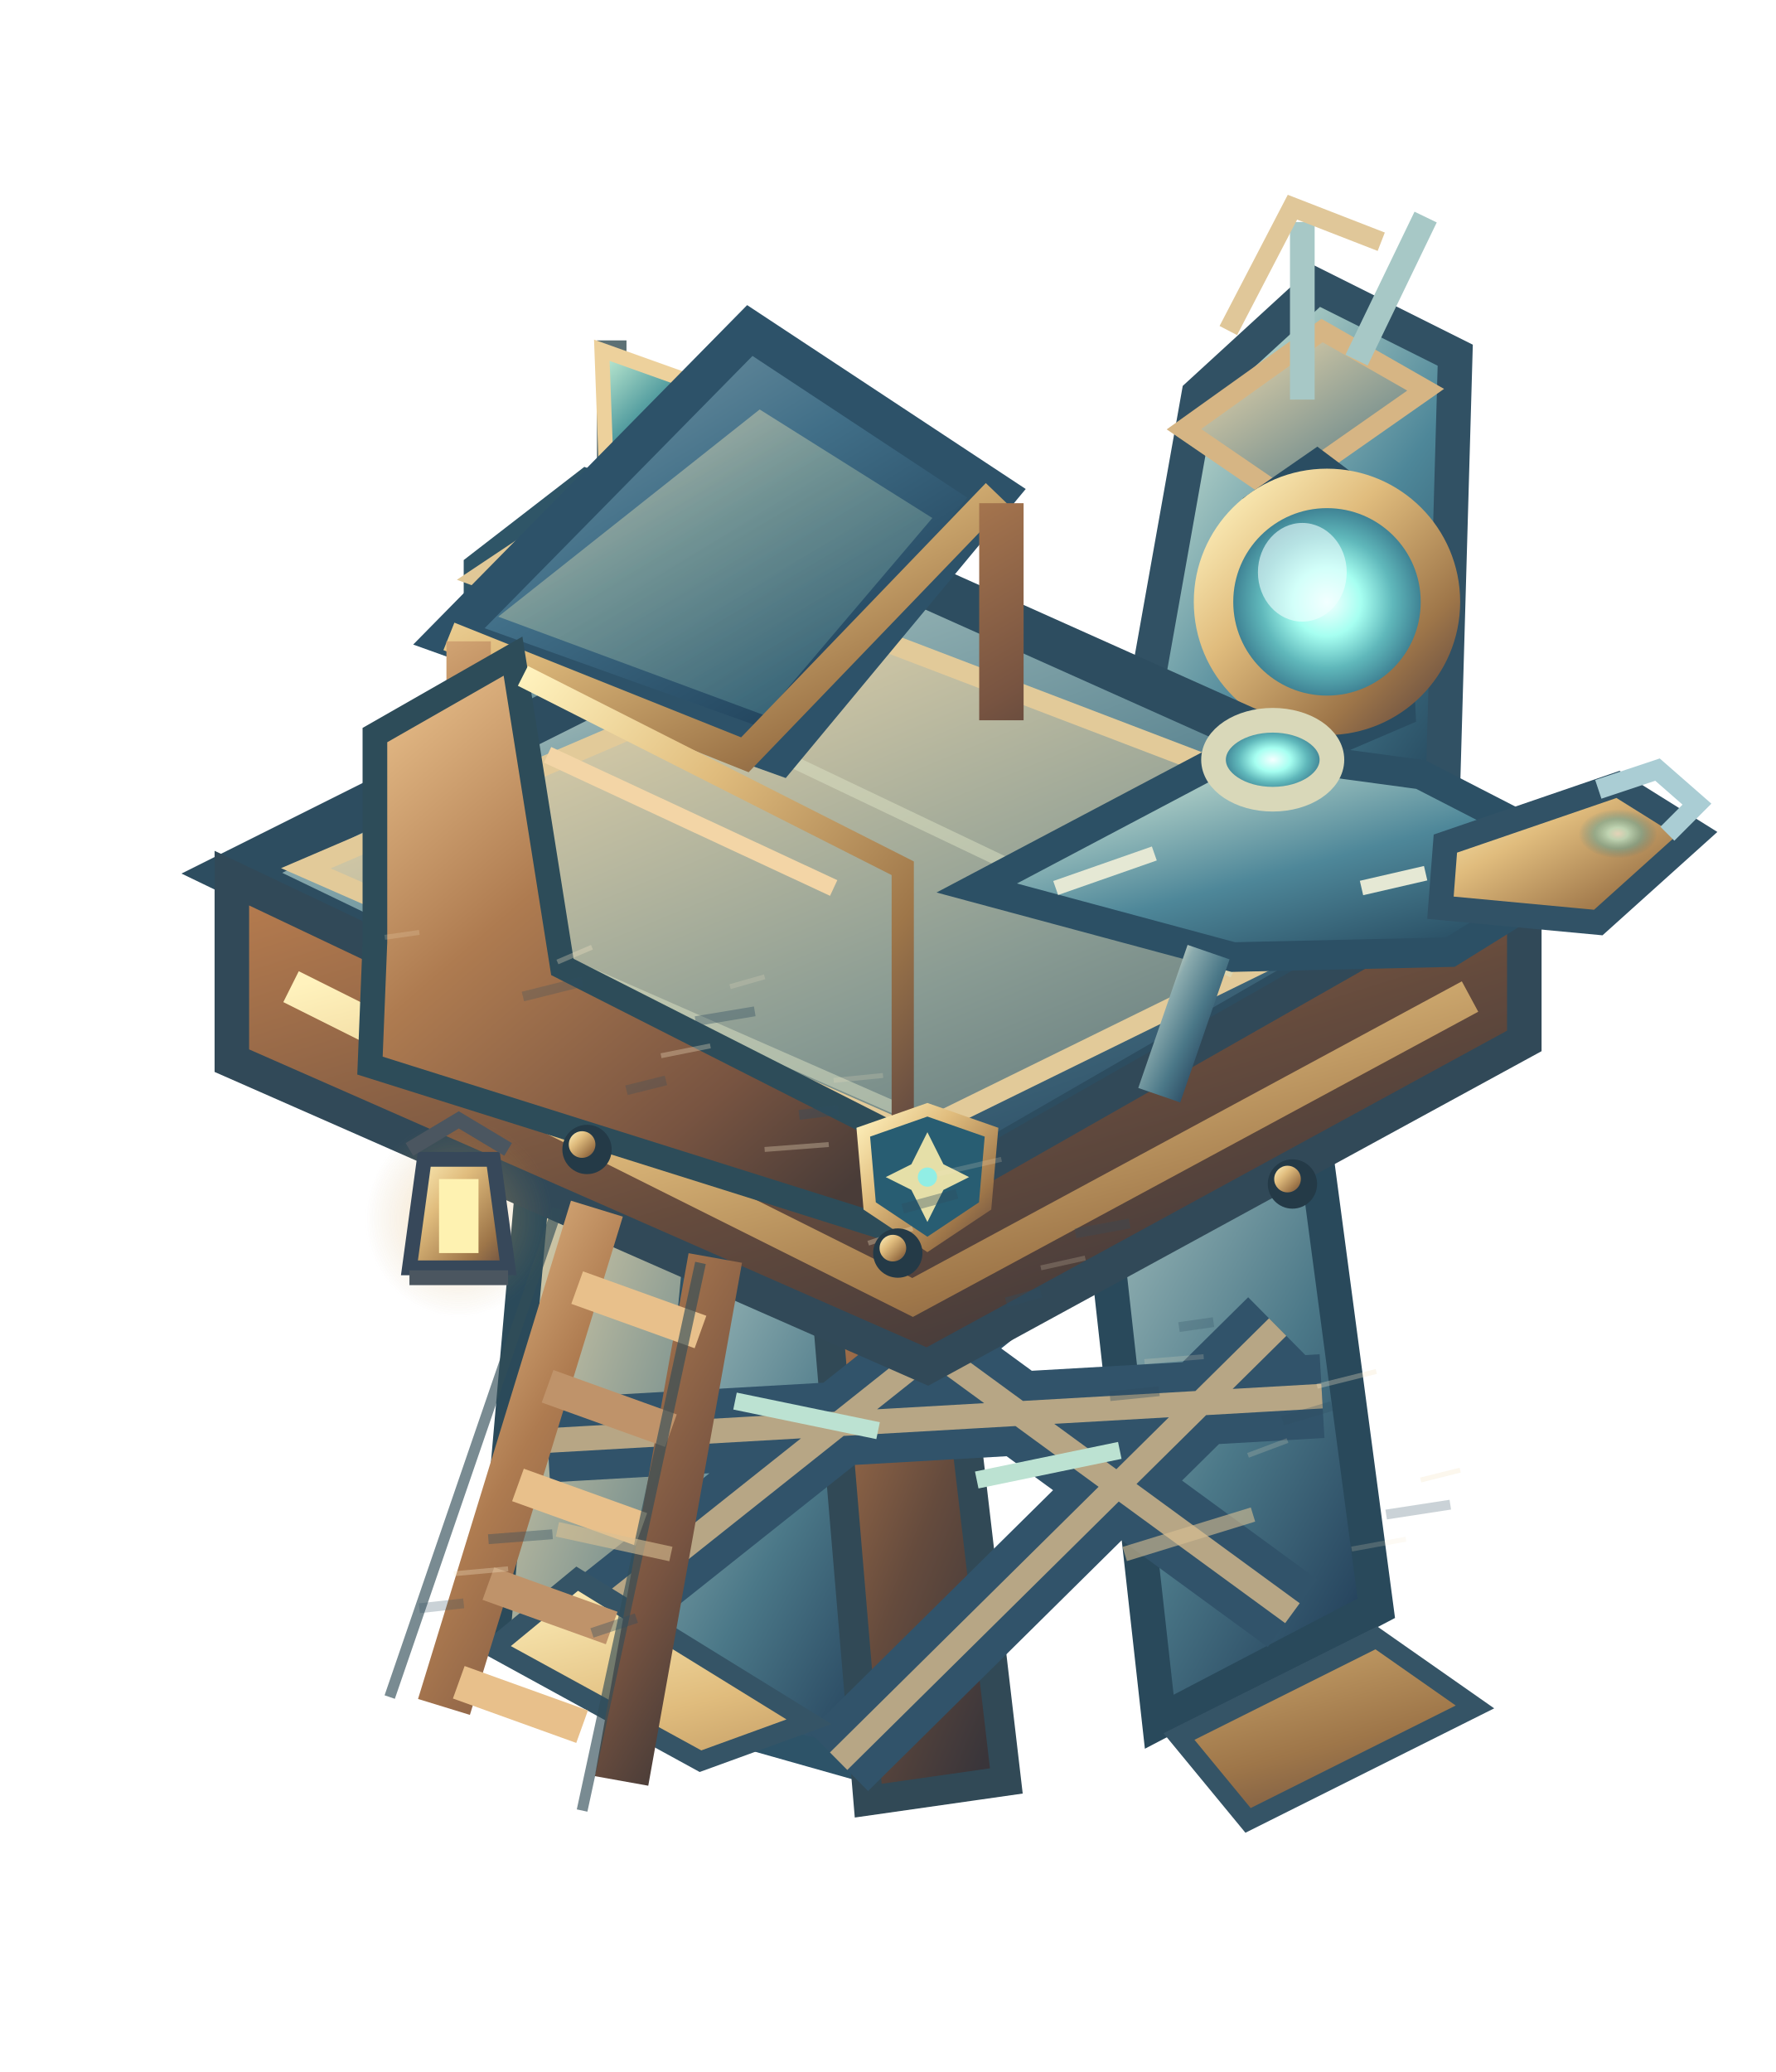
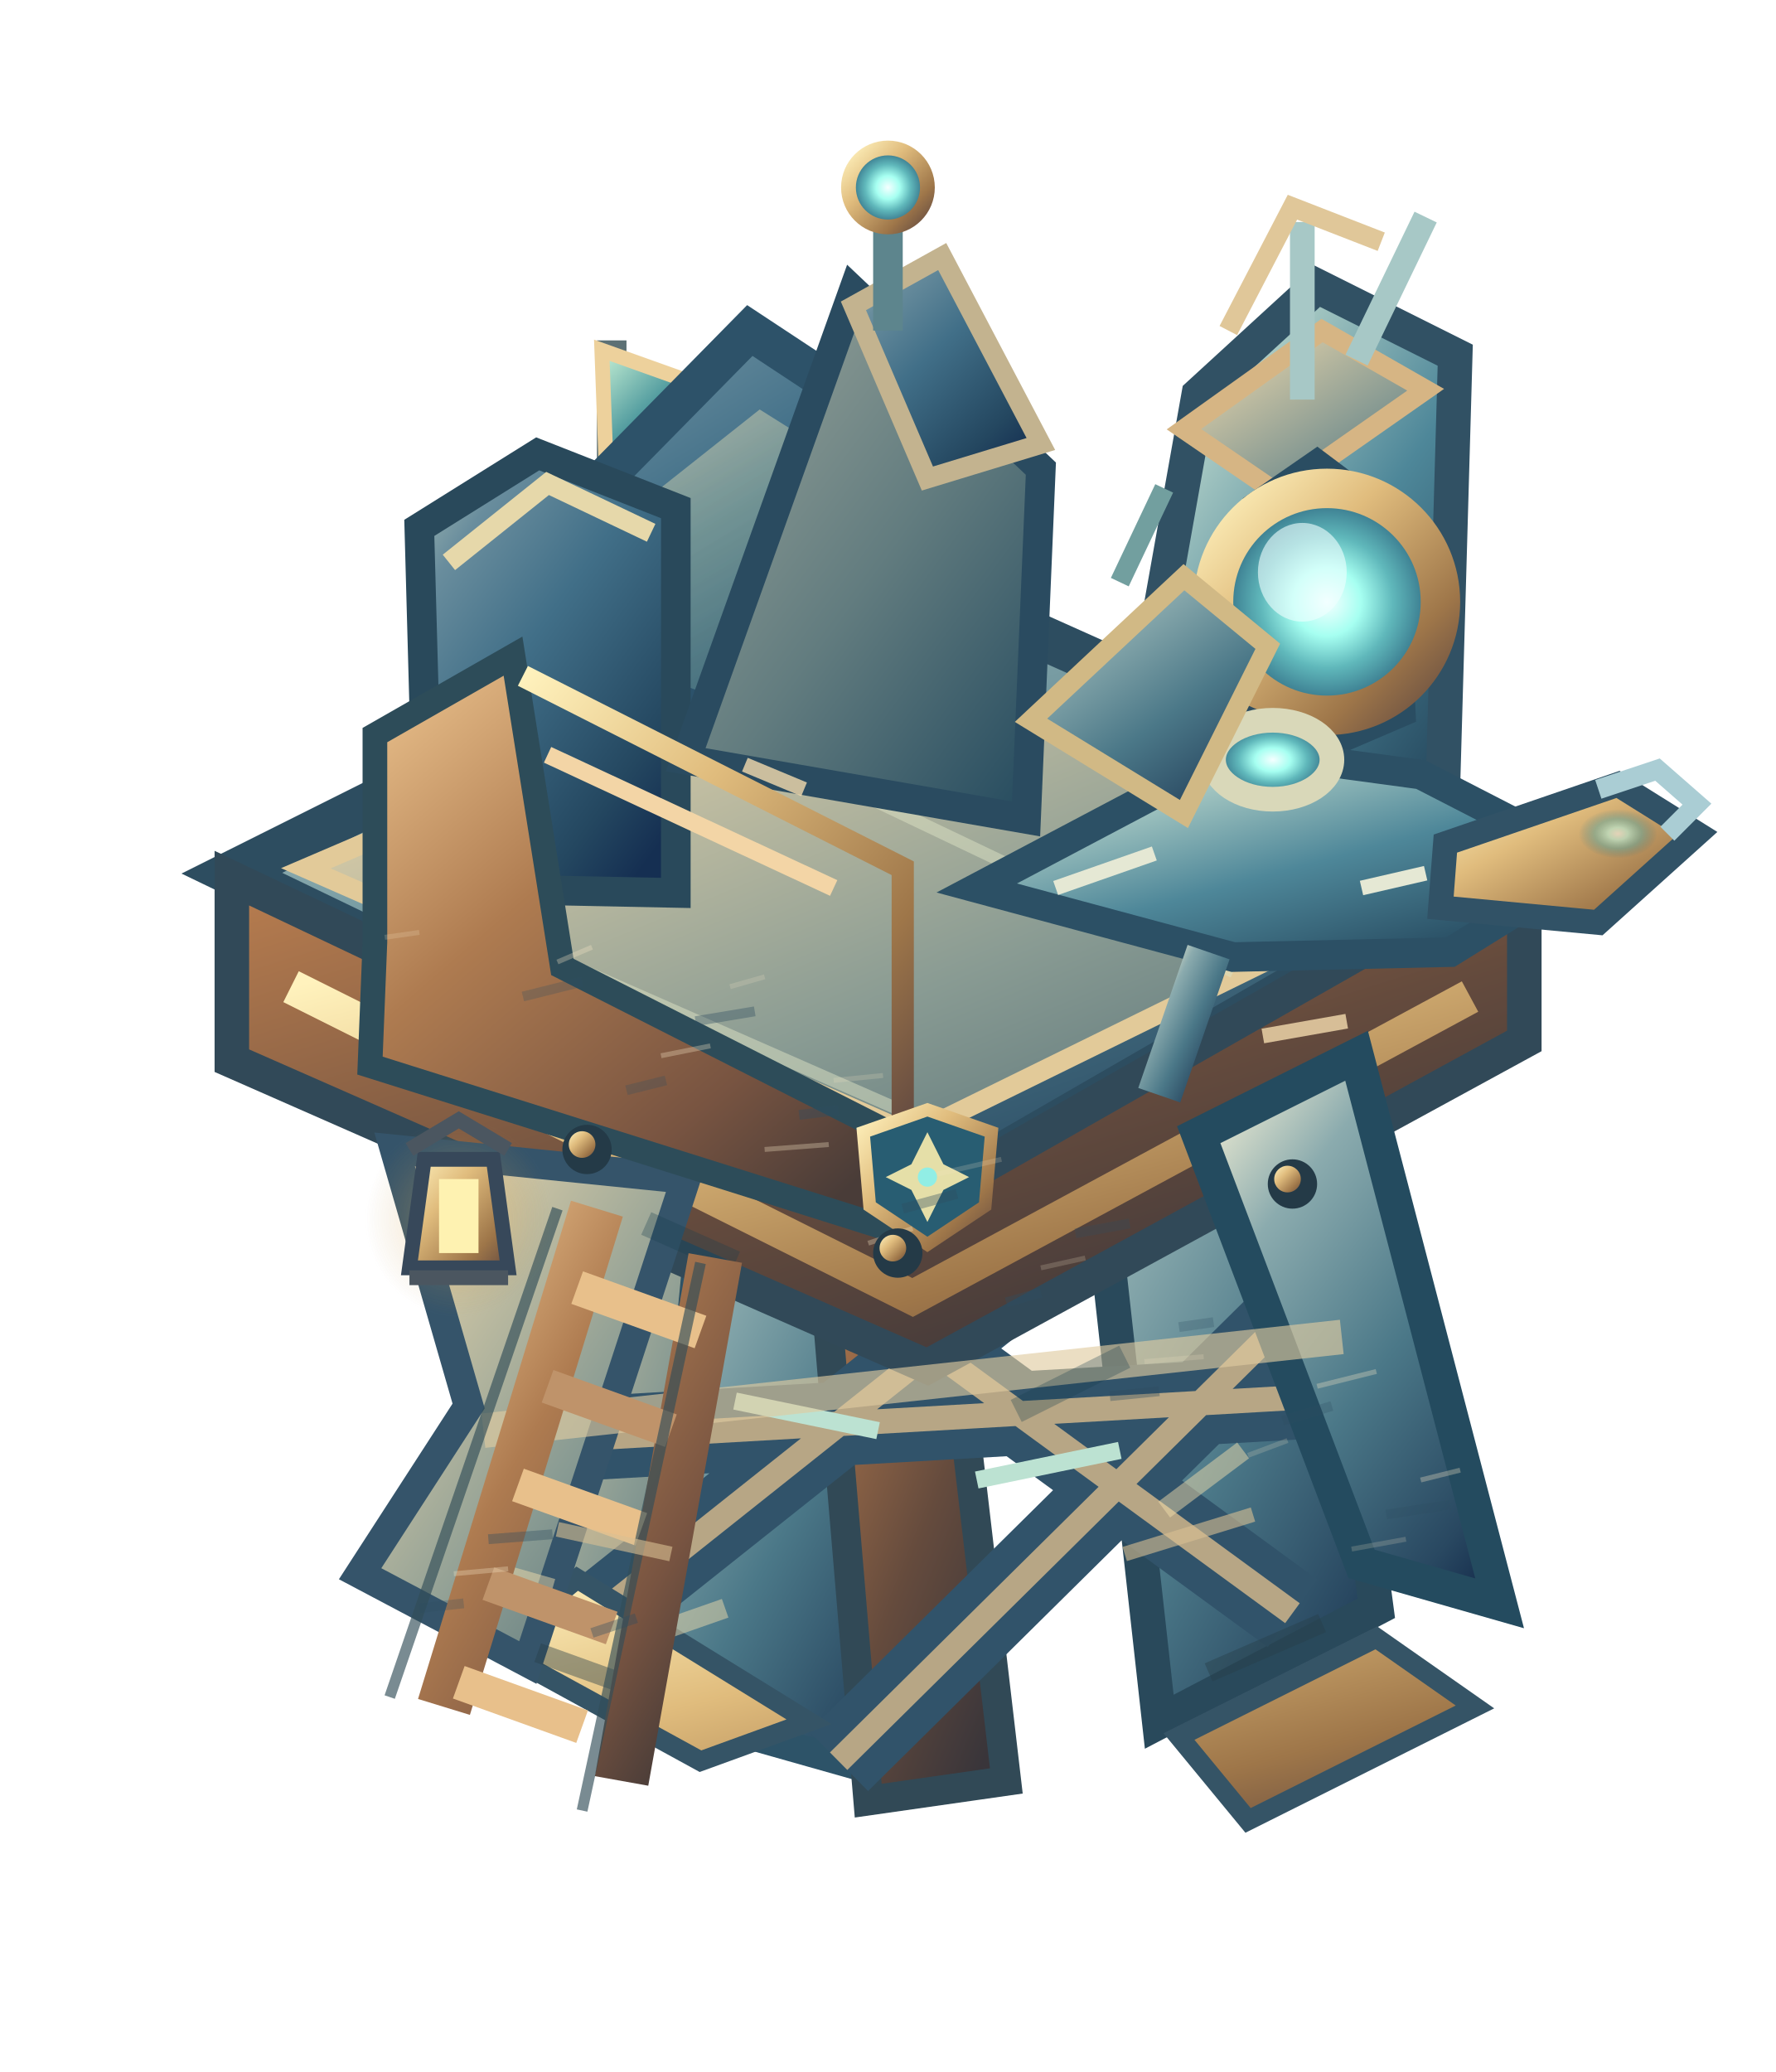
- <svg xmlns="http://www.w3.org/2000/svg" width="360" height="420" viewBox="0 0 360 420" role="img" aria-label="Vigía T06 2 back">
+ <svg xmlns="http://www.w3.org/2000/svg" width="360" height="420" viewBox="0 0 360 420" role="img" aria-label="T07 Torre 2 back full legacy incl. rifle (T)">
  <defs>
    <linearGradient id="mStone" x1="0" y1="0" x2=".95" y2="1">
      <stop stop-color="#fff2cb" />
      <stop offset=".22" stop-color="#d4c9a6" />
      <stop offset=".64" stop-color="#899b93" />
      <stop offset="1" stop-color="#526d74" />
    </linearGradient>
    <linearGradient id="sideStone" x1="0" y1="0" x2=".92" y2="1">
      <stop stop-color="#9fa89d" />
      <stop offset=".55" stop-color="#627c7f" />
      <stop offset="1" stop-color="#284d60" />
    </linearGradient>
    <linearGradient id="iron" x1=".2" y1="0" x2=".9" y2="1">
      <stop stop-color="#e8e8d1" />
      <stop offset=".22" stop-color="#8babae" />
      <stop offset=".57" stop-color="#4b7888" />
      <stop offset=".89" stop-color="#294861" />
      <stop offset="1" stop-color="#172f4e" />
    </linearGradient>
    <linearGradient id="wood" x1="0" y1="0" x2=".8" y2="1">
      <stop stop-color="#f0c892" />
      <stop offset=".4" stop-color="#ae7b50" />
      <stop offset=".78" stop-color="#785441" />
      <stop offset="1" stop-color="#493c38" />
    </linearGradient>
    <linearGradient id="woodShade" x1="0" y1="0" x2=".8" y2="1">
      <stop stop-color="#bd8050" />
      <stop offset=".6" stop-color="#654b3d" />
      <stop offset="1" stop-color="#39353a" />
    </linearGradient>
    <linearGradient id="roof" x1="0" y1="0" x2=".8" y2="1">
      <stop stop-color="#aec3b8" />
      <stop offset=".2" stop-color="#698d9d" />
      <stop offset=".47" stop-color="#416f88" />
      <stop offset=".84" stop-color="#244760" />
      <stop offset="1" stop-color="#152f52" />
    </linearGradient>
    <linearGradient id="canvas" x1=".2" y1="0" x2="1" y2="1">
      <stop stop-color="#e6d8b6" />
      <stop offset=".38" stop-color="#8da99d" />
      <stop offset=".86" stop-color="#3d7183" />
      <stop offset="1" stop-color="#2c4b65" />
    </linearGradient>
    <linearGradient id="brass" x1="0" y1="0" x2="1" y2="1">
      <stop stop-color="#fff2bd" />
      <stop offset=".36" stop-color="#e0bc7d" />
      <stop offset=".77" stop-color="#9e7649" />
      <stop offset="1" stop-color="#664c41" />
    </linearGradient>
    <radialGradient id="optic">
      <stop stop-color="#f5ffff" />
      <stop offset=".3" stop-color="#a6fff1" />
      <stop offset=".58" stop-color="#60b8bb" />
      <stop offset="1" stop-color="#285d79" />
    </radialGradient>
    <radialGradient id="light">
      <stop stop-color="#ffeabb" stop-opacity=".85" />
      <stop offset=".5" stop-color="#e1ac55" stop-opacity=".28" />
      <stop offset="1" stop-color="#b48e50" stop-opacity="0" />
    </radialGradient>
    <pattern id="grain" width="20" height="16" patternUnits="userSpaceOnUse">
      <path d="M1 5q7-3 14-2M-2 14q9-2 15-1" fill="none" stroke="#ffe1af" stroke-width="1.1" opacity=".21" />
    </pattern>
    <filter id="soft">
      <feGaussianBlur stdDeviation="5" />
    </filter>
  </defs>
  <defs>
    <linearGradient id="t06Flag" x1="0" y1="0" x2="1" y2="1">
      <stop stop-color="#c9f2d6" />
      <stop offset=".45" stop-color="#3c8c95" />
      <stop offset="1" stop-color="#205170" />
    </linearGradient>
    <linearGradient id="t06Arm" x1="0" y1="0" x2=".8" y2="1">
      <stop stop-color="#f6e6ba" />
      <stop offset=".23" stop-color="#b4d2c9" />
      <stop offset=".6" stop-color="#4e8799" />
      <stop offset="1" stop-color="#24465c" />
    </linearGradient>
    <radialGradient id="t06Glow">
      <stop stop-color="#ffffff" />
      <stop offset=".25" stop-color="#b8fff0" />
      <stop offset=".6" stop-color="#4da9a9" stop-opacity=".8" />
      <stop offset="1" stop-color="#266e84" stop-opacity="0" />
    </radialGradient>
    <pattern id="t06Stone" width="33" height="28" patternUnits="userSpaceOnUse">
      <path d="M0 0H33M0 28H33M15 0V28" fill="none" stroke="#395463" stroke-width="2.3" opacity=".36" />
      <path d="M2 5l9-2M19 19l9-1" fill="none" stroke="#fff2cd" stroke-width="2.8" opacity=".17" />
    </pattern>
  </defs>
  <g id="t06-sniper-backstructure" data-owned="T" data-operator-slot="P">
    <g id="t06-heavy-tripod">
      <path d="M110 217 145 223 133 348 100 331Z" fill="url(#mStone)" stroke="#2b4a5a" stroke-width="7" />
      <path d="M145 223 179 234 185 361 132 346Z" fill="url(#iron)" stroke="#2d5368" stroke-width="6" />
      <path d="M220 214 262 198 279 326 235 349Z" fill="url(#iron)" stroke="#29495b" stroke-width="7" />
      <path d="M166 246 191 250 204 361 176 365Z" fill="url(#woodShade)" stroke="#314956" stroke-width="6" />
      <path d="M113 334 235 237M262 327 132 232M170 357 259 269M111 292 268 283" stroke="#31536a" stroke-width="17" fill="none" />
      <path d="M113 334 235 237M262 327 132 232M170 357 259 269M111 292 268 283" stroke="#d4b88b" stroke-width="5" opacity=".82" fill="none" />
      <path d="M100 334 142 357 164 349 117 320ZM239 352 279 332 299 346 253 369Z" fill="url(#brass)" stroke="#355466" stroke-width="4" />
      <path d="M149 284l29 6M198 300l29-6" stroke="#bce2d2" stroke-width="3.5" />
    </g>
    <g id="t06-veteran-observatory">
      <path d="M230 153 243 80 267 58 295 72 292 177Z" fill="url(#t06Arm)" stroke="#315164" stroke-width="7" />
      <path d="M240 87 268 67 289 79 259 100Z" fill="url(#mStone)" stroke="#d6b584" stroke-width="4" />
      <path d="M254 102 267 93 283 105 285 145 257 157Z" fill="url(#sideStone)" stroke="#2a4d62" stroke-width="4" />
      <ellipse cx="269" cy="122" rx="23" ry="23" fill="url(#optic)" stroke="url(#brass)" stroke-width="8" />
      <ellipse cx="264" cy="116" rx="9" ry="10" fill="#f0ffff" opacity=".6" />
      <path d="M264 81V45M275 73l14-29" stroke="#a7c8c6" stroke-width="5" />
      <path d="M249 67 262 42 280 49" fill="none" stroke="#e0c799" stroke-width="4" />
      <path d="M97 165V115l22-17 32 11v69" fill="url(#iron)" stroke="#2f5567" stroke-width="6" />
      <path d="M97 117 121 101 152 112 127 128Z" fill="url(#roof)" stroke="#e1c897" stroke-width="4" />
      <path d="M121 128V178" stroke="#d1b886" stroke-width="5" />
      <path d="M124 96V69" stroke="#5d7175" stroke-width="6" />
      <path d="M122 71 150 81l-27 17Z" fill="url(#t06Flag)" stroke="#edd19c" stroke-width="3" />
      <path d="M126 115l37 15" stroke="#d0e9dc" stroke-width="3" />
      <circle cx="250" cy="170" r="5" fill="#243a47" />
      <circle cx="249" cy="169" r="2.7" fill="url(#brass)" />
      <circle cx="287" cy="180" r="5" fill="#243a47" />
      <circle cx="286" cy="179" r="2.7" fill="url(#brass)" />
    </g>
    <g id="t06-deck-l2">
      <path d="M47 177 175 113 309 173 186 244Z" fill="url(#iron)" stroke="#2d4d60" stroke-width="9" />
      <path d="M47 178 186 244 309 174V211L188 277 47 215Z" fill="url(#woodShade)" stroke="#314958" stroke-width="7" />
      <path d="M62 176 174 128 297 175 185 230Z" fill="url(#mStone)" stroke="#e2ca99" stroke-width="4" />
      <path d="M59 200 185 263 298 202" fill="none" stroke="url(#brass)" stroke-width="7" />
      <path d="M80 180 187 227M141 145l109 52" stroke="#dce2c4" stroke-width="2.5" opacity=".5" />
      <path d="M91 129 152 67 202 100 158 153Z" fill="url(#roof)" stroke="#2d5269" stroke-width="8" />
      <path d="M101 125 154 83 189 105 155 145Z" fill="url(#canvas)" opacity=".64" />
      <path d="M91 129 151 153 202 100" fill="none" stroke="url(#brass)" stroke-width="6" />
      <path d="M95 130V183M203 102V146" stroke="url(#wood)" stroke-width="9" />
    </g>
    <g id="t06-precision-rig-l2">
      <path d="M198 180 251 152 288 157 323 175 294 193 250 194Z" fill="url(#t06Arm)" stroke="#2c5065" stroke-width="6" />
      <path d="M293 171l35-12 16 10-20 18-32-3Z" fill="url(#brass)" stroke="#315266" stroke-width="5" />
      <ellipse cx="258" cy="154" rx="12" ry="8" fill="url(#optic)" stroke="#d9d8b9" stroke-width="5" />
      <path d="M245 193 235 222" stroke="url(#iron)" stroke-width="9" />
      <path d="M214 180l20-7M276 180l13-3" stroke="#e5e8d4" stroke-width="3" />
      <path d="M324 160l12-4 8 7-6 6" fill="none" stroke="#aacdd4" stroke-width="4" />
      <ellipse cx="328" cy="169" rx="8" ry="5" fill="url(#t06Glow)" opacity=".53" />
+     </g>
+     <g id="t07-architectural-silhouette-II">
+       <path d="M80 233 95 285 73 319 107 337 139 239Z" fill="url(#mStone)" stroke="#35546a" stroke-width="6" />
+       <path d="M243 230 276 317 304 325 275 214Z" fill="url(#iron)" stroke="#244b5f" stroke-width="7" />
+       <path d="M98 290 272 271" stroke="#e0cba0" stroke-width="7" opacity=".63" />
+       <path d="M87 180 85 107 109 92 137 103 137 181Z" fill="url(#roof)" stroke="#29495b" stroke-width="6" />
+       <path d="M91 114 111 98 132 108" stroke="#e6d8aa" stroke-width="4" fill="none" />
+       <path d="M139 154 173 59 211 95 208 166Z" fill="url(#sideStone)" stroke="#2a4b60" stroke-width="6" />
+       <path d="M173 62 191 52 211 90 188 97Z" fill="url(#roof)" stroke="#c3b38f" stroke-width="4" />
+       <path d="M180 67V42" stroke="#5d858d" stroke-width="6" />
+       <circle cx="180" cy="38" r="8" fill="url(#optic)" stroke="url(#brass)" stroke-width="3" />
+       <path d="M209 146 240 117 257 131 240 165Z" fill="url(#iron)" stroke="#d1b985" stroke-width="4" />
+       <path d="M227 118 236 99" stroke="#729f9f" stroke-width="4" />
+     </g>
+     <g id="t07-materials-volume">
+       <path d="M98 318l14 4m15 11 20-7M236 306l16-12" stroke="#f2ddac" stroke-width="4" opacity=".48" />
+       <path d="M131 248l18 8M206 286l22-11" stroke="#183d4c" stroke-width="5" opacity=".30" />
+       <path d="M97 195 114 200M151 155l12 5M256 210l17-3" stroke="#f4dbae" stroke-width="3" opacity=".8" />
+       <path d="M109 335l25 9M245 339l23-10" stroke="#263d48" stroke-width="4" opacity=".42" />
    </g>
    <g id="t06-rail-rear">
      <path d="M76 191V149l28-16 10 63 69 35v19L75 216Z" fill="url(#wood)" stroke="#2d4c59" stroke-width="5" />
      <path d="M106 137 183 176V229" stroke="url(#brass)" stroke-width="4.5" fill="none" />
      <path d="M111 153l58 27" stroke="#f3d5a6" stroke-width="3.5" />
    </g>
    <g id="t06-guided-stairs">
      <path d="M121 245 90 346M145 255 126 361" stroke="url(#wood)" stroke-width="11" />
      <path d="M117 261l25 9" stroke="#e8c08b" stroke-width="7" />
      <path d="M111 281l25 9" stroke="#bf936a" stroke-width="7" />
      <path d="M105 301l25 9" stroke="#e8c08b" stroke-width="7" />
      <path d="M99 321l25 9" stroke="#bf936a" stroke-width="7" />
      <path d="M93 341l25 9" stroke="#e8c08b" stroke-width="7" />
      <path d="M113 245l-34 99M142 256l-24 111" stroke="#314d57" stroke-width="2.2" opacity=".65" />
    </g>
    <g transform="translate(188 236) scale(0.65)">
      <path d="M0-17 20-10 18 13 0 25-18 13-20-10Z" fill="#285d72" stroke="url(#brass)" stroke-width="4" />
      <path d="M0-10 5 0 13 4 5 8 0 18-5 8-13 4-5 0Z" fill="#e5dfa8" />
      <circle cx="0" cy="4" r="3" fill="#91eee5" />
    </g>
    <g transform="translate(93 247)">
      <ellipse rx="19" ry="20" fill="url(#light)" opacity=".68" />
      <path d="M-7-12 7-12 10 10-10 10Z" fill="url(#brass)" stroke="#37485a" stroke-width="3" />
      <path d="M-4-8H4V7H-4Z" fill="#fef2b1" />
      <path d="M-10-14 0-20 10-14M-10 12H10" stroke="#4b5660" stroke-width="3" fill="none" />
    </g>
    <g id="t06-wear-material">
      <path d="M78 190l7 -1" stroke="#f4e5c4" stroke-width="1" opacity="0.19" />
      <path d="M127 221l8 -2" stroke="#2d4d5f" stroke-width="2" opacity="0.25" />
      <path d="M176 252l9 -3" stroke="#f4e5c4" stroke-width="1" opacity="0.31" />
      <path d="M225 283l10 -1" stroke="#2d4d5f" stroke-width="2" opacity="0.37" />
      <path d="M274 314l11 -2" stroke="#f4e5c4" stroke-width="1" opacity="0.19" />
      <path d="M106 202l12 -3" stroke="#2d4d5f" stroke-width="2" opacity="0.25" />
      <path d="M155 233l13 -1" stroke="#f4e5c4" stroke-width="1" opacity="0.31" />
      <path d="M204 264l7 -2" stroke="#2d4d5f" stroke-width="2" opacity="0.37" />
      <path d="M253 295l8 -3" stroke="#f4e5c4" stroke-width="1" opacity="0.19" />
      <path d="M85 326l9 -1" stroke="#2d4d5f" stroke-width="2" opacity="0.25" />
      <path d="M134 214l10 -2" stroke="#f4e5c4" stroke-width="1" opacity="0.31" />
      <path d="M183 245l11 -3" stroke="#2d4d5f" stroke-width="2" opacity="0.37" />
      <path d="M232 276l12 -1" stroke="#f4e5c4" stroke-width="1" opacity="0.19" />
      <path d="M281 307l13 -2" stroke="#2d4d5f" stroke-width="2" opacity="0.25" />
      <path d="M113 195l7 -3" stroke="#f4e5c4" stroke-width="1" opacity="0.31" />
      <path d="M162 226l8 -1" stroke="#2d4d5f" stroke-width="2" opacity="0.37" />
      <path d="M211 257l9 -2" stroke="#f4e5c4" stroke-width="1" opacity="0.19" />
      <path d="M260 288l10 -3" stroke="#2d4d5f" stroke-width="2" opacity="0.25" />
      <path d="M92 319l11 -1" stroke="#f4e5c4" stroke-width="1" opacity="0.31" />
      <path d="M141 207l12 -2" stroke="#2d4d5f" stroke-width="2" opacity="0.37" />
      <path d="M190 238l13 -3" stroke="#f4e5c4" stroke-width="1" opacity="0.19" />
      <path d="M239 269l7 -1" stroke="#2d4d5f" stroke-width="2" opacity="0.25" />
      <path d="M288 300l8 -2" stroke="#f4e5c4" stroke-width="1" opacity="0.31" />
      <path d="M120 331l9 -3" stroke="#2d4d5f" stroke-width="2" opacity="0.37" />
      <path d="M169 219l10 -1" stroke="#f4e5c4" stroke-width="1" opacity="0.19" />
      <path d="M218 250l11 -2" stroke="#2d4d5f" stroke-width="2" opacity="0.25" />
      <path d="M267 281l12 -3" stroke="#f4e5c4" stroke-width="1" opacity="0.31" />
      <path d="M99 312l13 -1" stroke="#2d4d5f" stroke-width="2" opacity="0.37" />
      <path d="M148 200l7 -2" stroke="#f4e5c4" stroke-width="1" opacity="0.19" />
      <path d="M113 310l23 5M228 315l26-8" stroke="#d9bf92" stroke-width="3" opacity=".6" />
    </g>
    <circle cx="119" cy="233" r="5" fill="#243a47" />
    <circle cx="118" cy="232" r="2.7" fill="url(#brass)" />
    <circle cx="262" cy="240" r="5" fill="#243a47" />
    <circle cx="261" cy="239" r="2.7" fill="url(#brass)" />
    <circle cx="182" cy="254" r="5" fill="#243a47" />
    <circle cx="181" cy="253" r="2.7" fill="url(#brass)" />
  </g>
</svg>
